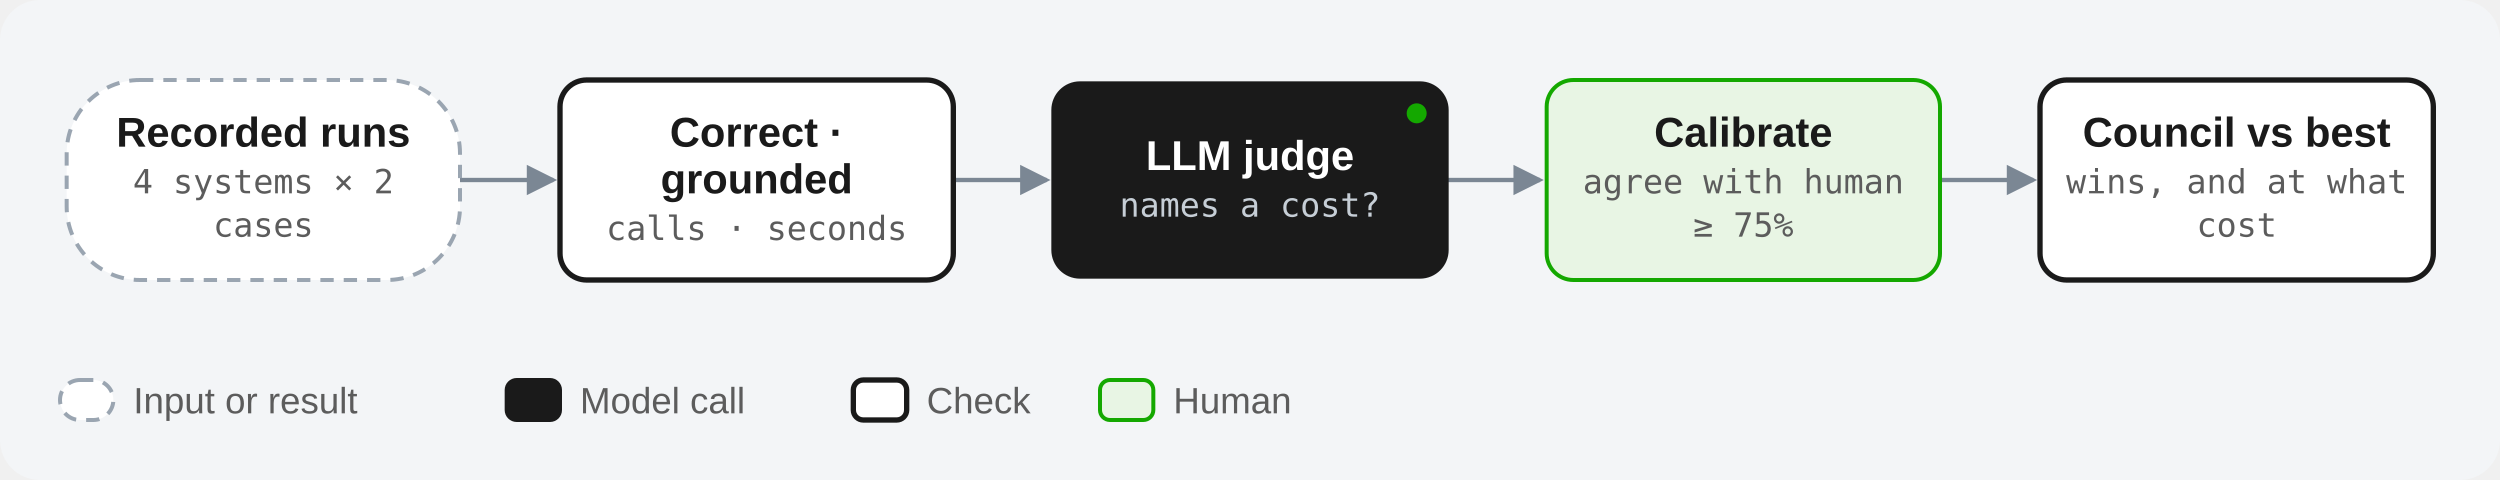
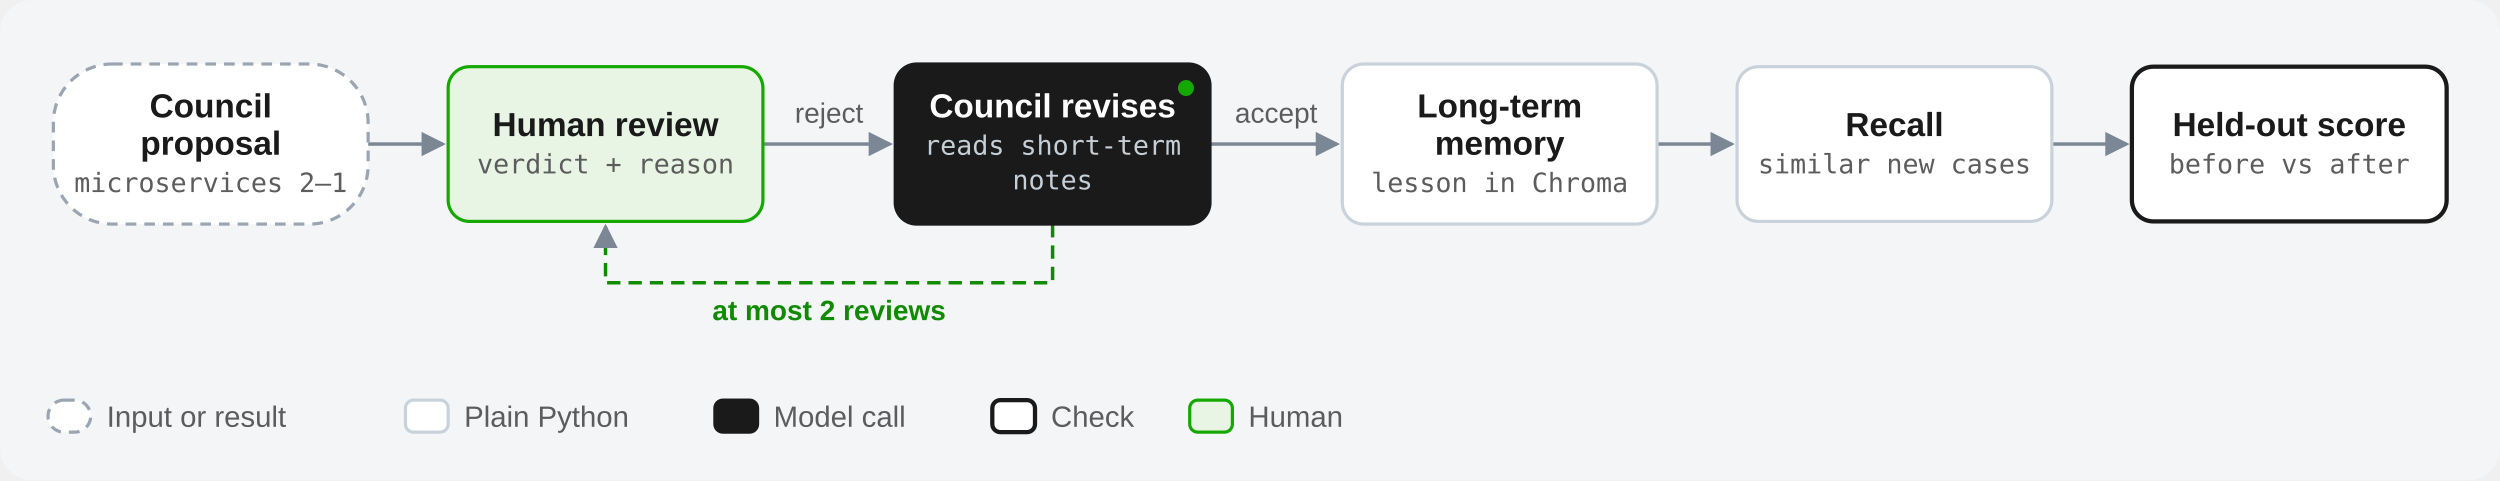
- <svg xmlns="http://www.w3.org/2000/svg" class="dg" role="img" viewBox="0 0 750 144" width="750" height="144">
+ <svg xmlns="http://www.w3.org/2000/svg" class="dg" role="img" viewBox="0 0 937.2 180" width="937.2" height="180">
  <style>text{font-family:"Helvetica Neue",Arial,sans-serif}.dg{display:block;max-width:100%;height:auto;margin:0 auto;overflow:visible;font-family:inherit}.dg rect{stroke-width:1.2}.dg-title{font-size:12.5px;font-weight:600;text-anchor:middle;fill:#1a1a1a}.dg-sub{font-family:"SF Mono",Consolas,monospace;font-size:10px;text-anchor:middle;fill:#5c5c5c}.dg-data rect{fill:#fff;stroke:#9aa5b1;stroke-dasharray:4 3}.dg-code rect{fill:#fff;stroke:#c9d2da}.dg-model rect{fill:#1a1a1a;stroke:#1a1a1a}.dg-model .dg-title{fill:#fff}.dg-model .dg-sub{fill:#c6ced6}.dg-dot{fill:#14a800}.dg-check rect{fill:#fff;stroke:#1a1a1a;stroke-width:1.6}.dg-human rect{fill:#e8f5e4;stroke:#14a800}.dg-gate path{fill:#fff;stroke:#1a1a1a;stroke-width:1.6}.dg-gate-label{font-size:10.5px;font-weight:600;text-anchor:middle;fill:#1a1a1a}.dg-edge{fill:none;stroke:#7b8794;stroke-width:1.3}.dg marker path{fill:#7b8794}.dg-exit{stroke-dasharray:3 3}.dg-loop{stroke:#108a00;stroke-dasharray:5 3}.dg-edge-label,.dg-exit-label,.dg-loop-label{font-size:10.5px;fill:#5c5c5c;text-anchor:middle}.dg-loop-label{fill:#108a00;font-weight:600}.dg-start{text-anchor:start}.dg-end{text-anchor:end}.dg-legend-text{font-size:11px;fill:#5c5c5c}</style>
-   <rect width="750" height="144" rx="12" fill="#f3f5f7" />
+   <rect width="937.2" height="180" rx="12" fill="#f3f5f7" />
  <defs>
    <marker id="arrow" viewBox="0 0 8 8" refX="7" refY="4" markerWidth="7" markerHeight="7" orient="auto-start-reverse">
      <path d="M0 0L8 4L0 8Z" />
    </marker>
  </defs>
  <g transform="translate(18 18)">
    <path class="dg-edge" d="M120 36H148" marker-end="url(#arrow)" />
-     <path class="dg-edge" d="M268 36H296" marker-end="url(#arrow)" />
-     <path class="dg-edge" d="M416 36H444" marker-end="url(#arrow)" />
-     <path class="dg-edge" d="M564 36H592" marker-end="url(#arrow)" />
+     <path class="dg-edge" d="M268 36H315.6" marker-end="url(#arrow)" />
+     <text class="dg-edge-label" x="292.8" y="28">reject</text>
+     <path class="dg-edge" d="M435.6 36H483.2" marker-end="url(#arrow)" />
+     <text class="dg-edge-label" x="460.4" y="28">accept</text>
+     <path class="dg-edge" d="M603.2 36H631.2" marker-end="url(#arrow)" />
+     <path class="dg-edge" d="M751.2 36H779.2" marker-end="url(#arrow)" />
+     <path class="dg-edge dg-loop" d="M376.6 66V88H209V67" marker-end="url(#arrow)" />
+     <text class="dg-loop-label" x="292.8" y="102">at most 2 reviews</text>
    <g class="dg-data">
      <rect x="2" y="6" width="118" height="60" rx="22" />
-       <text class="dg-title" x="61" y="26">Recorded runs</text>
-       <text class="dg-sub" x="61" y="40">4 systems × 2</text>
-       <text class="dg-sub" x="61" y="53">cases</text>
+       <text class="dg-title" x="61" y="26">Council</text>
+       <text class="dg-title" x="61" y="40">proposal</text>
+       <text class="dg-sub" x="61" y="54">microservices 2–1</text>
+     </g>
+     <g class="dg-human">
+       <rect x="150" y="7" width="118" height="58" rx="8" />
+       <text class="dg-title" x="209" y="33">Human review</text>
+       <text class="dg-sub" x="209" y="47">verdict + reason</text>
+     </g>
+     <g class="dg-model">
+       <rect x="317.6" y="6" width="118" height="60" rx="8" />
+       <circle class="dg-dot" cx="426.6" cy="15" r="3" />
+       <text class="dg-title" x="376.6" y="26">Council revises</text>
+       <text class="dg-sub" x="376.6" y="40">reads short-term</text>
+       <text class="dg-sub" x="376.6" y="53">notes</text>
+     </g>
+     <g class="dg-code">
+       <rect x="485.2" y="6" width="118" height="60" rx="8" />
+       <text class="dg-title" x="544.2" y="26">Long-term</text>
+       <text class="dg-title" x="544.2" y="40">memory</text>
+       <text class="dg-sub" x="544.2" y="54">lesson in Chroma</text>
+     </g>
+     <g class="dg-code">
+       <rect x="633.2" y="7" width="118" height="58" rx="8" />
+       <text class="dg-title" x="692.2" y="33">Recall</text>
+       <text class="dg-sub" x="692.2" y="47">similar new cases</text>
    </g>
    <g class="dg-check">
-       <rect x="150" y="6" width="118" height="60" rx="8" />
-       <text class="dg-title" x="209" y="26">Correct ·</text>
-       <text class="dg-title" x="209" y="40">grounded</text>
-       <text class="dg-sub" x="209" y="54">calls · seconds</text>
-     </g>
-     <g class="dg-model">
-       <rect x="298" y="7" width="118" height="58" rx="8" />
-       <circle class="dg-dot" cx="407" cy="16" r="3" />
-       <text class="dg-title" x="357" y="33">LLM judge</text>
-       <text class="dg-sub" x="357" y="47">names a cost?</text>
-     </g>
-     <g class="dg-human">
-       <rect x="446" y="6" width="118" height="60" rx="8" />
-       <text class="dg-title" x="505" y="26">Calibrate</text>
-       <text class="dg-sub" x="505" y="40">agree with human</text>
-       <text class="dg-sub" x="505" y="53">≥ 75%</text>
-     </g>
-     <g class="dg-check">
-       <rect x="594" y="6" width="118" height="60" rx="8" />
-       <text class="dg-title" x="653" y="26">Council vs best</text>
-       <text class="dg-sub" x="653" y="40">wins, and at what</text>
-       <text class="dg-sub" x="653" y="53">cost</text>
+       <rect x="781.2" y="7" width="118" height="58" rx="8" />
+       <text class="dg-title" x="840.2" y="33">Held-out score</text>
+       <text class="dg-sub" x="840.2" y="47">before vs after</text>
    </g>
  </g>
-   <g transform="translate(18 114)">
+   <g transform="translate(18 150)">
    <g class="dg-data">
      <rect x="0" y="0" width="16" height="12" rx="6" />
    </g>
    <text class="dg-legend-text" x="22" y="10">Input or result</text>
-     <g class="dg-model">
+     <g class="dg-code">
      <rect x="134" y="0" width="16" height="12" rx="3" />
    </g>
-     <text class="dg-legend-text" x="156" y="10">Model call</text>
+     <text class="dg-legend-text" x="156" y="10">Plain Python</text>
+     <g class="dg-model">
+       <rect x="250" y="0" width="16" height="12" rx="3" />
+     </g>
+     <text class="dg-legend-text" x="272" y="10">Model call</text>
    <g class="dg-check">
-       <rect x="238" y="0" width="16" height="12" rx="3" />
+       <rect x="354" y="0" width="16" height="12" rx="3" />
    </g>
-     <text class="dg-legend-text" x="260" y="10">Check</text>
+     <text class="dg-legend-text" x="376" y="10">Check</text>
    <g class="dg-human">
-       <rect x="312" y="0" width="16" height="12" rx="3" />
+       <rect x="428" y="0" width="16" height="12" rx="3" />
    </g>
-     <text class="dg-legend-text" x="334" y="10">Human</text>
+     <text class="dg-legend-text" x="450" y="10">Human</text>
  </g>
</svg>
